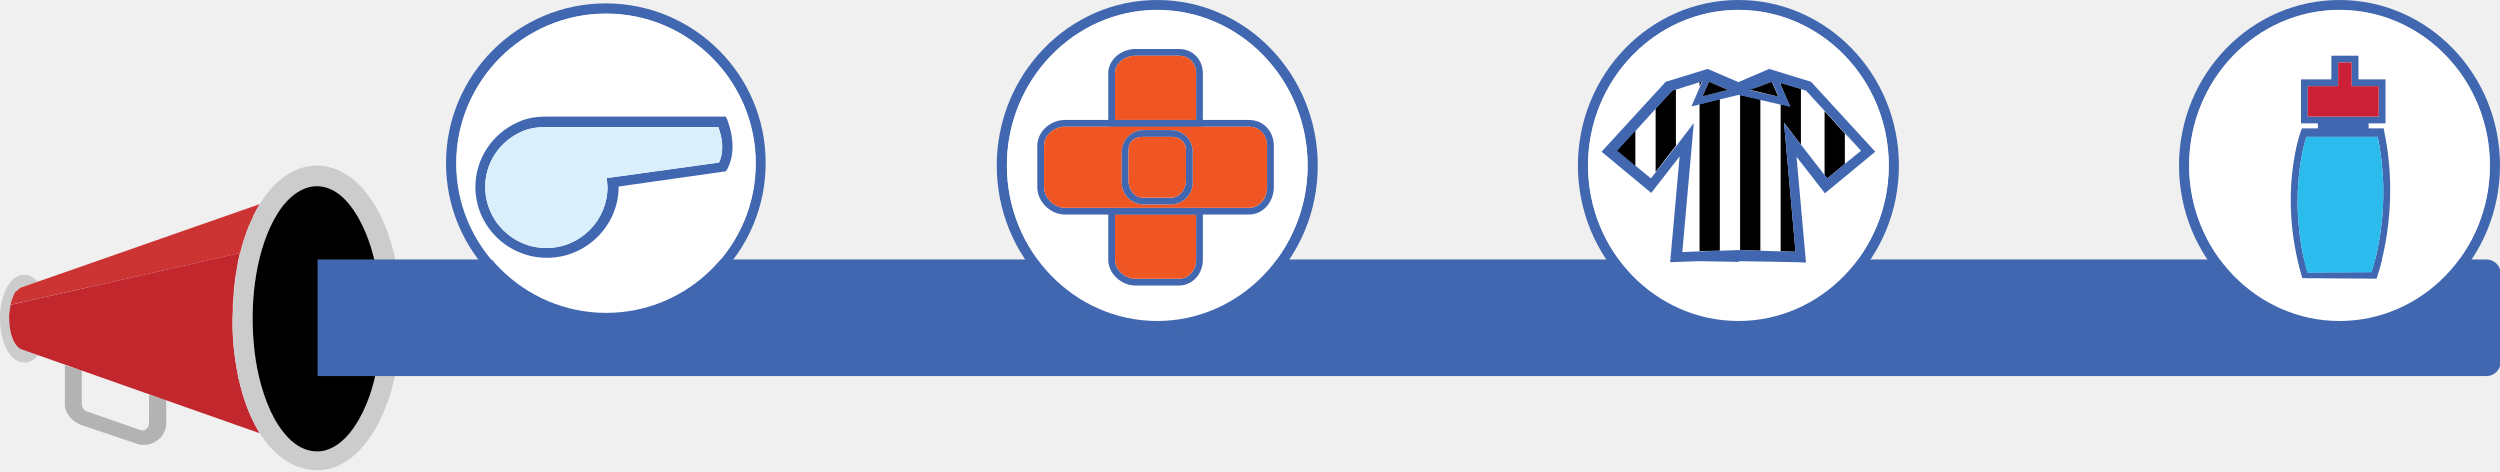
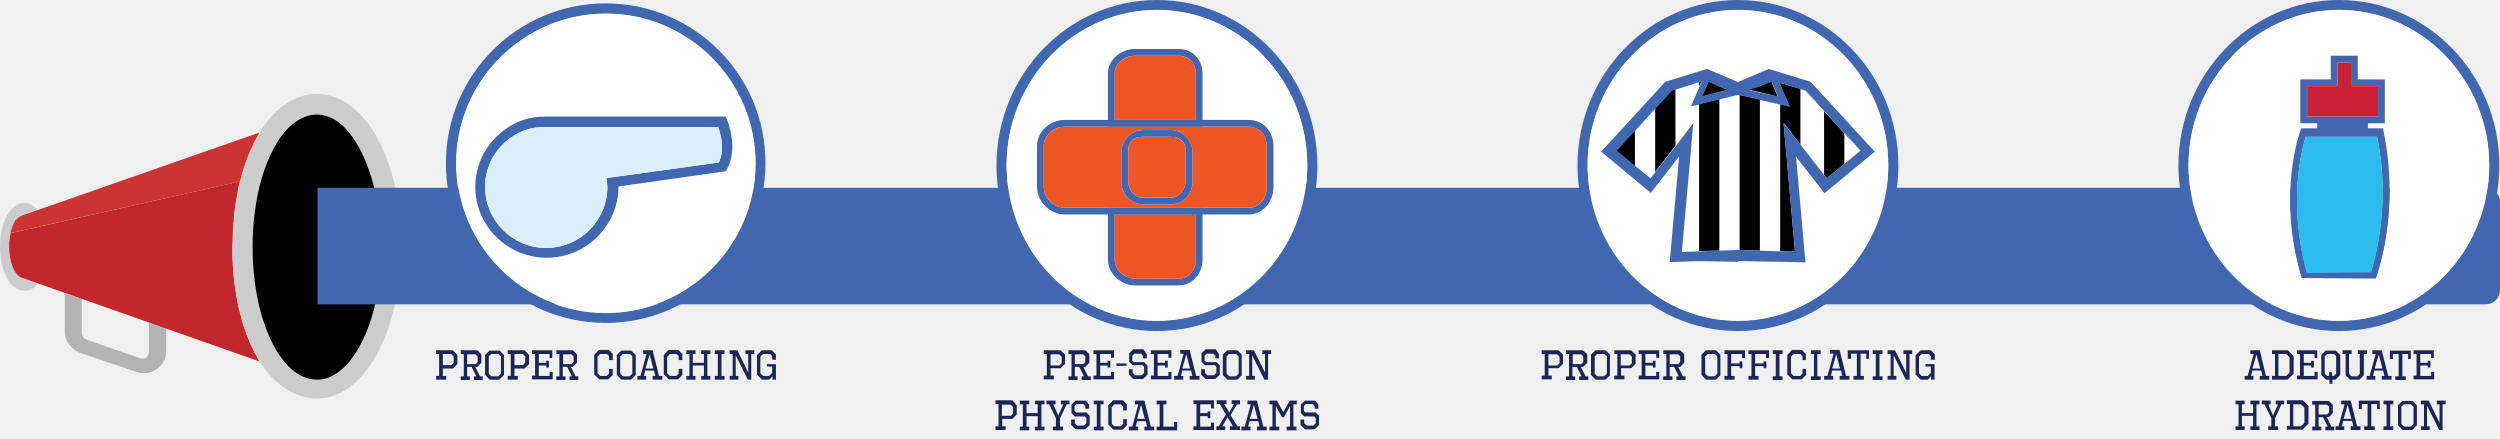
- <svg xmlns="http://www.w3.org/2000/svg" id="Layer_1" width="739.9" height="139.5" viewBox="-420 186.5 739.9 139.5">
-   <style>
-     .st0{fill:#B3B3B3;} .st1{fill:#CCCCCC;} .st2{fill:#CC3333;} .st3{fill:#C1272D;} .st4{fill:#4167B0;} .st5{fill:#FFFFFF;} .st6{fill:#D9F0FC;} .st7{fill:#F05623;} .st8{fill:none;} .st9{fill:#CC2036;} .st10{fill:#2BBCED;}
-   </style>
-   <g id="red-speaker">
+ <svg xmlns="http://www.w3.org/2000/svg" width="740.1" height="129.9" viewBox="-529 419.2 740.1 129.9">
+   <g>
    <g>
-       <path d="M-370.8 304.8v6.9c0 4.5-4.6 7.6-8.8 6.1l-16.3-5.5c-2.6-.9-4.9-3.4-4.9-6.1v-11.6l5 1.5v10.1c0 .9.7 1.8 1.6 2.1l15.8 5.5c.2.1.3.1.5.1 1.1 0 2-.9 2-2.2v-8.4l5.1 1.5z" class="st0" />
+       <path fill="#B3B3B3" d="M-479.8 516.3v6.9c0 4.5-4.6 7.6-8.8 6.1l-16.3-5.5c-2.6-.9-4.9-3.4-4.9-6.1v-11.6l5 1.5v10.1c0 .9.7 1.8 1.6 2.1l15.8 5.5c.2.1.3.1.5.1 1.1 0 2-.9 2-2.2v-8.4l5.1 1.5z" />
    </g>
    <g>
-       <path d="M-413.6 289.9l4.9 1.7c-1.1 1.4-2.5 2.2-4.1 2.2-4.1 0-7.2-5.6-7.2-13s3.1-13 7.2-13c1.5 0 2.9.8 4.1 2.2l-4.9 1.7c-.1 0-.3.1-.4.2-.1 0-.1.1-.2.1-.1.1-.2.2-.4.3l-.2.2h-.1c0 .1-.1.1-.1.2l-.2.2-.2.2c-.1.2-.2.3-.3.5-.1.1-.1.2-.1.3l-.3.6c0 .1-.1.2-.1.3-.1.2-.2.4-.2.6-.2.4-.3.9-.4 1.4-.1.2-.2.5-.2.8 0 .2-.1.3-.1.5v.3c0 .2-.1.5-.1.7 0 .2 0 .5-.1.8v.9c0 4.6 1.6 8.4 3.7 9.1z" class="st1" />
+       <path fill="#CCC" d="M-522.6 501.4l4.9 1.7c-1.1 1.4-2.5 2.2-4.1 2.2-4.1 0-7.2-5.6-7.2-13s3.1-13 7.2-13c1.5 0 2.9.8 4.1 2.2l-4.9 1.7c-.1 0-.3.1-.4.2-.1 0-.1.1-.2.1-.1.1-.2.2-.4.3l-.2.2h-.1c0 .1-.1.1-.1.2l-.2.2-.2.2c-.1.2-.2.3-.3.5-.1.1-.1.2-.1.3l-.3.6c0 .1-.1.2-.1.3-.1.2-.2.4-.2.6-.2.4-.3.9-.4 1.4-.1.2-.2.5-.2.8 0 .2-.1.3-.1.5v.3c0 .2-.1.5-.1.7s0 .5-.1.8v.9c0 4.6 1.6 8.4 3.7 9.1z" />
    </g>
    <g>
-       <path d="M-343.1 246.9l-.1.1c-.2.4-.4.7-.6 1.1-.2.4-.4.7-.6 1.1-.3.5-.6 1.1-.8 1.7-.4.8-.7 1.6-1.1 2.4-1 2.5-1.9 5.2-2.6 8.1l-68 15.3c.1-.5.2-.9.4-1.4.1-.2.2-.4.2-.6 0-.1.1-.2.1-.3l.3-.6c.1-.1.1-.2.1-.3.1-.2.2-.3.3-.5.1-.1.1-.2.2-.2l.2-.2c.1 0 .2 0 .2-.1l.2-.2.2-.2c.1-.1.2-.2.4-.3.1 0 .1-.1.2-.1.1-.1.3-.1.4-.2l4.9-1.7 65.5-22.9z" class="st2" />
+       <path fill="#C33" d="M-452.1 458.4l-.1.1c-.2.4-.4.7-.6 1.1-.2.4-.4.7-.6 1.1-.3.5-.6 1.1-.8 1.7-.4.8-.7 1.6-1.1 2.4-1 2.5-1.9 5.2-2.6 8.1l-68 15.3c.1-.5.2-.9.4-1.4.1-.2.2-.4.2-.6 0-.1.1-.2.1-.3l.3-.6c.1-.1.1-.2.1-.3.1-.2.2-.3.3-.5.1-.1.1-.2.2-.2l.2-.2c.1 0 .2 0 .2-.1l.2-.2.2-.2c.1-.1.2-.2.4-.3.1 0 .1-.1.2-.1.1-.1.3-.1.4-.2l4.9-1.7 65.5-22.9z" />
    </g>
    <g>
-       <path d="M-343.2 314.7l-70.4-24.8c-2.1-.7-3.7-4.6-3.7-9.2v-.9c0-.3 0-.5.1-.8 0-.2 0-.5.1-.7v-.3c0-.2.1-.3.1-.5 0-.3.1-.6.2-.8l67.8-15.3c-.4 1.5-.7 3-.9 4.5-.1.8-.3 1.6-.4 2.3l-.3 2.4c0 .3-.1.5-.1.8v.1c-.1.5-.1.9-.1 1.4v.1c0 .4-.1.8-.1 1.2 0 .4-.1.8-.1 1.3-.1.8-.1 1.7-.1 2.6-.3 5.8.1 11.6 1.1 17.2v.1c.1.4.1.7.2 1 .1.4.1.7.2 1.1 0 .2.1.4.1.7l.3 1.1c.2.7.3 1.3.5 2 .1.5.3 1 .4 1.5.2.5.3 1.1.5 1.6 1.2 3.7 2.7 7.1 4.6 10.3z" class="st3" />
+       <path fill="#C1272D" d="M-452.2 526.2l-70.4-24.8c-2.1-.7-3.7-4.6-3.7-9.2v-.9c0-.3 0-.5.1-.8 0-.2 0-.5.1-.7v-.3c0-.2.1-.3.1-.5 0-.3.1-.6.2-.8l67.8-15.3c-.4 1.5-.7 3-.9 4.5-.1.8-.3 1.6-.4 2.3l-.3 2.4c0 .3-.1.5-.1.8v.1c-.1.5-.1.9-.1 1.4v.1c0 .4-.1.8-.1 1.2 0 .4-.1.8-.1 1.3-.1.8-.1 1.7-.1 2.6-.3 5.8.1 11.6 1.1 17.2v.1c.1.4.1.7.2 1 .1.4.1.7.2 1.1 0 .2.1.4.1.7l.3 1.1c.2.7.3 1.3.5 2 .1.5.3 1 .4 1.5.2.5.3 1.1.5 1.6 1.2 3.7 2.7 7.1 4.6 10.3z" />
    </g>
    <g>
-       <path d="M-302.4 266.4c-1.2-7.2-3.5-14.4-7.5-20.5-3-4.5-7.2-8.6-12.6-9.9-1.2-.3-2.4-.5-3.7-.5-7.4 0-13.2 5.3-16.9 11.4l-.1.1c-.2.4-.4.7-.6 1.1l-.1.1c-.2.3-.4.7-.5 1-.3.5-.6 1.1-.8 1.7-.4.8-.7 1.6-1.1 2.4-1.1 2.6-2 5.4-2.6 8.1-.4 1.5-.7 3-.9 4.5-.1.8-.3 1.5-.4 2.3l-.3 2.4c0 .3-.1.5-.1.8v.1c-.1.5-.1.9-.1 1.4v.1c0 .4-.1.8-.1 1.2 0 .4-.1.8-.1 1.3 0 .8-.1 1.7-.1 2.6-.4 5.8 0 11.6 1 17.2v.1c.1.4.1.7.2 1 .1.4.1.7.2 1.1 0 .2.1.4.1.7l.3 1.1c.2.7.3 1.4.5 2 .1.5.3 1 .4 1.5.2.5.3 1.1.5 1.6 1.1 3.5 2.6 6.9 4.5 10 1.3 2 2.7 4 4.4 5.6 4.7 4.7 11.4 7.1 17.8 4.8 5.3-1.9 9.3-6.4 12.1-11.2 3.8-6.5 5.8-14 6.9-21.4 1.3-8.3 1.2-17.2-.3-25.8zm-5.5 25.7c-.9 6.3-2.6 12.8-5.8 18.4-2.1 3.8-5.3 7.8-9.7 9.2-.9.3-1.8.4-2.8.4-6.7 0-11.3-6.7-13.8-12.1-2.8-6.2-4.3-13-4.9-19.8-.6-7-.4-14 .8-20.9 1.1-6.2 3-12.4 6.3-17.7 3-4.8 8.2-9.4 14.3-7.6 4.4 1.3 7.5 5.3 9.7 9.2 3.1 5.6 4.8 11.9 5.8 18.2 1.1 7.4 1.1 15.2.1 22.7z" class="st1" />
+       <path fill="#CCC" d="M-411.4 477.9c-1.2-7.2-3.5-14.4-7.5-20.5-3-4.5-7.2-8.6-12.6-9.9-1.2-.3-2.4-.5-3.7-.5-7.4 0-13.2 5.3-16.9 11.4l-.1.1c-.2.4-.4.7-.6 1.1l-.1.1c-.2.3-.4.7-.5 1-.3.5-.6 1.1-.8 1.7-.4.8-.7 1.6-1.1 2.4-1.1 2.6-2 5.4-2.6 8.1-.4 1.5-.7 3-.9 4.5-.1.8-.3 1.5-.4 2.3l-.3 2.4c0 .3-.1.5-.1.8v.1c-.1.5-.1.9-.1 1.4v.1c0 .4-.1.8-.1 1.2 0 .4-.1.8-.1 1.3 0 .8-.1 1.7-.1 2.6-.4 5.8 0 11.6 1 17.2v.1c.1.4.1.7.2 1 .1.4.1.7.2 1.1 0 .2.1.4.1.7l.3 1.1c.2.7.3 1.4.5 2 .1.5.3 1 .4 1.5.2.5.3 1.1.5 1.6 1.1 3.5 2.6 6.9 4.5 10 1.3 2 2.7 4 4.4 5.6 4.7 4.7 11.4 7.1 17.8 4.8 5.3-1.9 9.3-6.4 12.1-11.2 3.8-6.5 5.8-14 6.9-21.4 1.3-8.3 1.2-17.2-.3-25.8zm-5.5 25.7c-.9 6.3-2.6 12.8-5.8 18.4-2.1 3.8-5.3 7.8-9.7 9.2-.9.3-1.8.4-2.8.4-6.7 0-11.3-6.7-13.8-12.1-2.8-6.2-4.3-13-4.9-19.8-.6-7-.4-14 .8-20.9 1.1-6.2 3-12.4 6.3-17.7 3-4.8 8.2-9.4 14.3-7.6 4.4 1.3 7.5 5.3 9.7 9.2 3.1 5.6 4.8 11.9 5.8 18.2 1.1 7.4 1.1 15.2.1 22.7z" />
    </g>
-     <path d="M-307.9 292.1c-.9 6.3-2.6 12.8-5.8 18.4-2.1 3.8-5.3 7.8-9.7 9.2-.9.3-1.8.4-2.8.4-6.7 0-11.3-6.7-13.8-12.1-2.8-6.2-4.3-13-4.9-19.8-.6-7-.4-14 .8-20.9 1.1-6.2 3-12.4 6.3-17.7 3-4.8 8.2-9.4 14.3-7.6 4.4 1.3 7.5 5.3 9.7 9.2 3.1 5.6 4.8 11.9 5.8 18.2 1.1 7.4 1.1 15.2.1 22.7z" />
+     <path d="M-416.9 503.6c-.9 6.3-2.6 12.8-5.8 18.4-2.1 3.8-5.3 7.8-9.7 9.2-.9.3-1.8.4-2.8.4-6.7 0-11.3-6.7-13.8-12.1-2.8-6.2-4.3-13-4.9-19.8-.6-7-.4-14 .8-20.9 1.1-6.2 3-12.4 6.3-17.7 3-4.8 8.2-9.4 14.3-7.6 4.4 1.3 7.5 5.3 9.7 9.2 3.1 5.6 4.8 11.9 5.8 18.2 1.1 7.4 1.1 15.2.1 22.7z" />
  </g>
-   <g id="blue-stripe">
-     <path d="M315.9 263.3H-326v34.5h641.9c2.3 0 4.2-1.9 4.2-4.2v-26.2c0-2.2-1.9-4.1-4.2-4.1z" class="st4" />
+   <g>
+     <path fill="#4167B0" d="M206.9 474.8H-435v34.5h641.9c2.3 0 4.2-1.9 4.2-4.2v-26.2c0-2.2-1.9-4.1-4.2-4.1z" />
  </g>
-   <g id="whistle">
-     <path d="M-240.7 187.5c-26.1 0-47.3 21.2-47.3 47.3 0 26.1 21.2 47.3 47.3 47.3 26.1 0 47.3-21.2 47.3-47.3.1-26.1-21.2-47.3-47.3-47.3zm0 91.7c-24.4 0-44.3-19.9-44.3-44.3s19.9-44.3 44.3-44.3 44.3 19.9 44.3 44.3c.1 24.4-19.8 44.3-44.3 44.3z" class="st4" />
-     <path d="M-196.3 234.8c0 24.4-19.9 44.3-44.3 44.3s-44.3-19.9-44.3-44.3 19.9-44.3 44.3-44.3 44.3 19.9 44.3 44.3z" class="st5" />
-     <path d="M-204.8 221.8l-.4-.8h-53c-2.9 0-5.8.4-8.4 1.6-7.7 3.4-12.7 10.9-12.7 19.2 0 11.6 9.5 21 21.2 21 11.6 0 21.2-9.5 21.2-21.1l31.7-4.5.3-.4c.1-.3 3.7-5.4.1-15zm-2.4 12.8l-33.2 4.6.1 1.4c0 .4.1.8.1 1.2 0 10-8.1 18.1-18.1 18.1s-18.1-8.1-18.1-18.1c0-7.2 4.3-13.5 10.9-16.4 2.3-1 4.7-1.3 7.2-1.3h50.9c2.1 5.9.8 9.2.2 10.5z" class="st4" />
-     <path d="M-207.2 234.6l-33.2 4.6.1 1.4c0 .4.1.8.1 1.2 0 10-8.1 18.1-18.1 18.1s-18.1-8.1-18.1-18.1c0-7.2 4.3-13.5 10.9-16.4 2.3-1 4.7-1.3 7.2-1.3h50.9c2.1 5.9.8 9.2.2 10.5z" class="st6" />
-   </g>
-   <g id="exams">
-     <path d="M-77.5 186.5c-26.2 0-47.5 22-47.5 49s21.3 49 47.5 49 47.5-22 47.5-49-21.3-49-47.5-49zm0 94.9c-24.5 0-44.5-20.6-44.5-46 0-25.3 20-46 44.5-46S-33 210-33 235.4s-20 46-44.5 46z" class="st4" />
-     <path d="M-33 235.5c0 25.3-20 46-44.5 46s-44.5-20.6-44.5-46c0-25.3 20-46 44.5-46s44.5 20.6 44.5 46z" class="st5" />
-     <path d="M-71.1 201H-84c-4.1 0-8 3.1-8 7.2V224h28v-15.8c0-4.1-3-7.2-7.1-7.2zM-90 222v-13.8c0-3 3-5.2 6-5.2h12.9c3 0 5.1 2.2 5.1 5.2V222h-24z" class="st4" />
-     <path d="M-66 208.2V222h-24v-13.8c0-3 3-5.2 6-5.2h12.9c3 0 5.1 2.2 5.1 5.2z" class="st7" />
-     <path d="M-92 248v15.4c0 4.1 3.9 7.6 8 7.6h12.9c4.1 0 7.1-3.5 7.1-7.6V248h-28zm26 15.4c0 3-2.1 5.6-5.1 5.6H-84c-3 0-6-2.6-6-5.6V250h24v13.4z" class="st4" />
-     <path d="M-66 250v13.4c0 3-2.1 5.6-5.1 5.6H-84c-3 0-6-2.6-6-5.6V250h24z" class="st7" />
-     <path d="M-50.4 222h-54.4c-4.3 0-8.2 3.4-8.2 7.7v12.2c0 4.3 3.9 8.1 8.2 8.1h54.4c4.3 0 7.4-3.8 7.4-8.1v-12.2c0-4.3-3-7.7-7.4-7.7zm5.4 19.9c0 3.2-2.1 6.1-5.4 6.1h-54.4c-3.2 0-6.2-2.9-6.2-6.1v-12.2c0-3.2 3-5.7 6.2-5.7h54.4c3.2 0 5.4 2.5 5.4 5.7v12.2z" class="st4" />
-     <path d="M-50.4 224h-54.4c-3.2 0-6.2 2.5-6.2 5.7v12.2c0 3.2 3 6.1 6.2 6.1h54.4c3.2 0 5.4-2.9 5.4-6.1v-12.2c0-3.2-2.1-5.7-5.4-5.7zM-67 240.5c0 3.6-2.9 6.5-6.5 6.5h-8c-3.6 0-6.5-2.9-6.5-6.5v-9c0-3.6 2.9-6.5 6.5-6.5h8c3.6 0 6.5 2.9 6.5 6.5v9z" class="st7" />
-     <path d="M-67 231.5c0-3.6-2.9-6.5-6.5-6.5h-8c-3.6 0-6.5 2.9-6.5 6.5v9c0 3.6 2.9 6.5 6.5 6.5h8c3.6 0 6.5-2.9 6.5-6.5v-9zm-2 8.5c0 2.5-1.9 5-4.3 5h-8.5c-2.5 0-4.2-2.5-4.2-5v-9.1c0-2.5 1.7-3.9 4.2-3.9h8.5c2.5 0 4.3 1.5 4.3 3.9v9.1z" class="st4" />
-     <path d="M-69 230.9v9.1c0 2.5-1.9 5-4.3 5h-8.5c-2.5 0-4.2-2.5-4.2-5v-9.1c0-2.5 1.7-3.9 4.2-3.9h8.5c2.4 0 4.3 1.5 4.3 3.9z" class="st7" />
-   </g>
-   <g id="reff">
-     <path d="M94.5 186.5c-26.2 0-47.5 22-47.5 49s21.3 49 47.5 49 47.5-22 47.5-49-21.3-49-47.5-49zm0 94.9c-24.5 0-44.5-20.6-44.5-46 0-25.3 20-46 44.5-46s44.5 20.6 44.5 46-20 46-44.5 46z" class="st4" />
-     <path d="M139 235.5c0 25.3-20 46-44.5 46S50 260.9 50 235.5c0-25.3 20-46 44.5-46s44.5 20.6 44.5 46z" class="st5" />
+   <g>
    <g>
-       <path d="M130.6 231.1L126 235v-9.4l4.3 5z" class="st5" />
-       <path d="M130.6 231.1L126 235v-9l4.3 4.6z" class="st8" />
-       <path d="M80.6 223.4v.2l-3.2 4.2z" class="st8" />
-       <path d="M83 212.1l-2.5 5.8 2.5-.6v43.5l-5.1.2 3.3-38.2-.6.8v-.2l-3.2 4.4-1.4 1.8v-16.7l7-2.1z" class="st5" />
-       <path d="M95 214.6v45.9h-.3l-5.7.2v-44.9l5.4-1.4.1.1z" class="st5" />
-       <path d="M107 217.3v43.6l-6-.2v-44.8z" class="st5" />
-       <path d="M107 211v.6l-.3-.7z" class="st5" />
-       <path d="M70 218.6v18.8l-1.5 1.9-4.5-3.7v-.2l1 .9v-12.1l-1 1.1v-.1z" class="st5" />
-       <path d="M65 236.3v-12.1l-1 1.1v10.1z" class="st5" />
-       <path d="M120 219.4v18.9l-7-9v-16.5l1.4.5z" class="st5" />
-       <path d="M76 212.9v16.7l-6 7.8v-18.8l4.9-5.3z" />
-       <path d="M89 215.8v44.9l-6 .1v-43.5z" />
-       <path d="M83.7 210.5l-.7 1.6v-1.3z" />
-       <path d="M101 215.9v44.8l-6-.2v-45.9z" />
-       <path d="M94.8 265h.2z" />
-       <path d="M113 229.3l-5-6.5 3.4 38.2-4.4-.1v-43.6l2.8.7-2.8-6.4v-.6l6 1.8z" />
-       <path d="M126 226v9l-5.2 4.3-.8-1v-18.9z" />
-       <path d="M130.3 230.6L126 226v-.4z" class="st4" />
-       <path d="M77.4 227.8l-1.4 1.9v-.1z" class="st4" />
-       <path d="M135 231.4l-19-20.7-12.4-3.8-9.1 3.9-9.1-3.9-12.4 3.8-19 20.7 14.7 12.2 8.4-10.8-2.8 31.3 2.7-.1 5.8-.2 6 .1 5.5.1h.2l.3-.2 6 .1 6 .1 4.7.1 3 .1-2.8-31.3 8.4 10.8 14.9-12.3zM101 212l3.5-1.3 1.9 4.4-5.4-1.2-3-.7 3-1.2zm-15.2-1.3l3.2 1.4 2.4 1-2.4.6-5.1 1.3 1.9-4.3zm27.2 18.6l-5-6.4 3.4 38.1-4.4-.1-6-.2-6-.2h-.3l-5.7.2-6 .2-5.1.2 3.4-38.2-.6.8-3.2 4.2-1.4 1.9v-.1l-6 7.7-1.5 1.9-4.5-3.7-5.4-4.5 5.4-5.9 6-6.6 4.9-5.3 1.1-.3 7-2.2.7-.2-.7 1.6-2.5 5.8 2.5-.6 6-1.5 5.4-1.3h.1l.5.1 6 1.4 6 1.4 2.8.6-2.8-6.4-.3-.7.3.1 6 1.8 1.4.4 5.6 6.1 6 6.6v-.3l4.3 5 .4.4-4.8 3.9-5.2 4.3-.8-1-7-9z" class="st4" />
-       <path d="M64 225.2v10.4l-5.4-4.5z" />
-       <path d="M91.4 213.1l-2.4.6-5.1 1.3 1.9-4.3 3.2 1.4z" />
-       <path d="M106.3 215.1l-5.3-1.3-3.1-.7 3.1-1.1 3.4-1.3z" />
+       <path fill="#4167B0" d="M-349.7 420.2c-26.1 0-47.3 21.2-47.3 47.3 0 26.1 21.2 47.3 47.3 47.3 26.1 0 47.3-21.2 47.3-47.3.1-26.1-21.2-47.3-47.3-47.3zm0 91.7c-24.4 0-44.3-19.9-44.3-44.3s19.9-44.3 44.3-44.3 44.3 19.9 44.3 44.3c.1 24.4-19.8 44.3-44.3 44.3z" />
+       <path fill="#FFF" d="M-305.3 467.5c0 24.4-19.9 44.3-44.3 44.3s-44.3-19.9-44.3-44.3 19.9-44.3 44.3-44.3 44.3 19.9 44.3 44.3z" />
+       <path fill="#4167B0" d="M-313.8 454.5l-.4-.8h-53c-2.9 0-5.8.4-8.4 1.6-7.7 3.4-12.7 10.9-12.7 19.2 0 11.6 9.5 21 21.2 21 11.6 0 21.2-9.5 21.2-21.1l31.7-4.5.3-.4c.1-.3 3.7-5.4.1-15zm-2.4 12.8l-33.2 4.6.1 1.4c0 .4.1.8.1 1.2 0 10-8.1 18.1-18.1 18.1s-18.1-8.1-18.1-18.1c0-7.2 4.3-13.5 10.9-16.4 2.3-1 4.7-1.3 7.2-1.3h50.9c2.1 5.9.8 9.2.2 10.5z" />
+       <path fill="#D9F0FC" d="M-316.2 467.3l-33.2 4.6.1 1.4c0 .4.1.8.1 1.2 0 10-8.1 18.1-18.1 18.1s-18.1-8.1-18.1-18.1c0-7.2 4.3-13.5 10.9-16.4 2.3-1 4.7-1.3 7.2-1.3h50.9c2.1 5.9.8 9.2.2 10.5z" />
+     </g>
+     <g fill="#1D2554">
+       <path d="M-393.6 524.3v2.7l-1.3 1.3h-3v2.2h1v1.1h-3v-1.1h.9V524h-.9v-1.1h5l1.3 1.4zm-4.3-.3v3.3h2.5l.7-.7v-1.9l-.7-.7h-2.5z" />
+       <path d="M-386.5 524.1v2.5l-1.2 1.2h-.6l1.4 2.8h.8v1.1h-2.6v-1.1h.7l-1.4-2.8h-1.3v2.8h.8v1.1h-2.7v-1.1h.9V524h-.9v-1.1h4.9l1.2 1.2zm-4.2-.1v3h2.5l.6-.6v-1.7l-.6-.6h-2.5z" />
+       <path d="M-379.8 530.2l-1.4 1.4h-2.8l-1.4-1.4v-5.9l1.3-1.3h3l1.3 1.3v5.9zm-3.8-6.2l-.7.7v5.1l.8.8h2l.8-.8v-5.1l-.7-.7h-2.2z" />
+       <path d="M-372.4 524.3v2.7l-1.3 1.3h-3v2.2h1v1.1h-3v-1.1h.9V524h-.9v-1.1h5l1.3 1.4zm-4.3-.3v3.3h2.5l.7-.7v-1.9l-.7-.7h-2.5z" />
+       <path d="M-365.4 525.2h-.9V524h-3.2v2.6h2.2v-.6h.8v2h-.8v-.6h-2.2v3.1h3.2v-1.2h.9v2.2h-6.1v-1.1h.9V524h-.9v-1.1h6v2.3z" />
+       <path d="M-358.2 524.1v2.5l-1.2 1.2h-.6l1.4 2.8h.8v1.1h-2.6v-1.1h.7l-1.4-2.8h-1.3v2.8h.8v1.1h-2.7v-1.1h.9V524h-.9v-1.1h4.9l1.2 1.2zm-4.1-.1v3h2.5l.6-.6v-1.7l-.6-.6h-2.5z" />
+       <path d="M-347.6 525.8h-1.1v-1.2l-.6-.6h-2l-.8.8v4.9l.8.8h1.9l.7-.7v-1.4h1.1v1.8l-1.3 1.3h-2.7l-1.5-1.5v-5.7l1.4-1.5h2.9l1.2 1.2v1.8z" />
+       <path d="M-340.8 530.2l-1.4 1.4h-2.8l-1.4-1.4v-5.9l1.3-1.3h3l1.3 1.3v5.9zm-3.9-6.2l-.7.7v5.1l.8.8h2l.8-.8v-5.1l-.7-.7h-2.2z" />
+       <path d="M-333.9 530.5h1v1.1h-2.9v-1.1h.8l-.4-1.6h-2.6l-.4 1.6h.7v1.1h-2.6v-1.1h.9l1.8-6.5h-1v-1.1h2.8l1.9 7.6zm-4-2.2h2.3l-1.1-4.2-1.2 4.2z" />
+       <path d="M-327 525.8h-1.1v-1.2l-.6-.6h-2l-.8.8v4.9l.8.8h1.9l.7-.7v-1.4h1.1v1.8l-1.3 1.3h-2.7l-1.5-1.5v-5.7l1.4-1.5h2.9l1.2 1.2v1.8z" />
+       <path d="M-318.7 524h-.9v6.5h.9v1.1h-2.7v-1.1h.8v-3.1h-3.3v3.1h.8v1.1h-2.7v-1.1h.9V524h-.9v-1.1h2.7v1.1h-.8v2.6h3.3V524h-.8v-1.1h2.7v1.1z" />
+       <path d="M-314.5 524h-.9v6.5h.9v1.1h-2.9v-1.1h.9V524h-.9v-1.1h2.9v1.1z" />
+       <path d="M-305.7 524h-.9v7.6h-1l-3.6-7.2v6.1h.8v1.1h-2.6v-1.1h.9V524h-.9v-1.1h2.3l3.2 6.6V524h-.8v-1.1h2.6v1.1z" />
+       <path d="M-299.3 525.7h-1.1v-1.1l-.6-.6h-2.1l-.8.8v4.9l.8.8h1.8l.9-.9v-1.9h-1.6v-.7h2.7v4.6h-1v-1l-1 1h-2.1l-1.5-1.5v-5.7l1.4-1.5h3l1.2 1.2v1.6z" />
    </g>
  </g>
-   <g id="bottle">
-     <path d="M272.4 186.5c-26.2 0-47.5 22-47.5 49s21.3 49 47.5 49 47.5-22 47.5-49-21.3-49-47.5-49zm0 94.9c-24.5 0-44.5-20.6-44.5-46 0-25.3 20-46 44.5-46s44.5 20.6 44.5 46-19.9 46-44.5 46z" class="st4" />
-     <path d="M284 221h-21v-9h9v-7h4v7h8z" class="st5" />
-     <path d="M283.8 227c4.1 20-.8 36.7-1.9 40.1l-19 .1c-5.8-20.5-1.3-37.2-.3-40.2h21.2z" class="st5" />
-     <path d="M272.4 189.5c-24.5 0-44.5 20.6-44.5 46 0 25.3 20 46 44.5 46s44.5-20.6 44.5-46-19.9-46-44.5-46zm11.2 78.7l-.2.7-21.9-.1-.2-.7c-7-24-.5-42.2-.2-42.9l.3-.7h4.7V223h-5v-13h9v-7h8v7h8v13h-5v1.5h4.5l.1.8c4.9 23.7-2.1 42.7-2.1 42.9z" class="st5" />
-     <path d="M285.6 225.3l-.1-.8H281V223h5v-13h-8v-7h-8v7h-9v13h5v1.5h-4.7l-.3.7c-.3.8-6.8 19 .2 42.9l.2.7 21.9.1.2-.7c.1-.2 7.1-19.2 2.1-42.9zM263 221v-9h9v-7h4v7h8v9h-21zm18.9 46.1l-19 .1c-5.8-20.5-1.3-37.2-.3-40.2h21.1c4.2 20-.7 36.7-1.8 40.1z" class="st4" />
-     <path d="M284 212v9h-21v-9h9v-7h4v7z" class="st9" />
-     <path d="M281.9 267.1l-19 .1c-5.8-20.5-1.3-37.2-.3-40.2h21.1c4.2 20-.7 36.7-1.8 40.1z" class="st10" />
+   <g>
+     <g>
+       <path fill="#4167B0" d="M-186.5 419.2c-26.2 0-47.5 22-47.5 49s21.3 49 47.5 49 47.5-22 47.5-49-21.3-49-47.5-49zm0 94.9c-24.5 0-44.5-20.6-44.5-46 0-25.3 20-46 44.5-46s44.5 20.6 44.5 46-20 46-44.5 46z" />
+       <path fill="#FFF" d="M-142 468.2c0 25.3-20 46-44.5 46s-44.5-20.6-44.5-46c0-25.3 20-46 44.5-46s44.5 20.6 44.5 46z" />
+       <path fill="#4167B0" d="M-180.1 433.7H-193c-4.1 0-8 3.1-8 7.2v15.8h28v-15.8c0-4.1-3-7.2-7.1-7.2zm-18.9 21v-13.8c0-3 3-5.2 6-5.2h12.9c3 0 5.1 2.2 5.1 5.2v13.8h-24z" />
+       <path fill="#F05623" d="M-175 440.9v13.8h-24v-13.8c0-3 3-5.2 6-5.2h12.9c3 0 5.1 2.2 5.1 5.2z" />
+       <path fill="#4167B0" d="M-201 480.7v15.4c0 4.1 3.9 7.6 8 7.6h12.9c4.1 0 7.1-3.5 7.1-7.6v-15.4h-28zm26 15.4c0 3-2.1 5.6-5.1 5.6H-193c-3 0-6-2.6-6-5.6v-13.4h24v13.4z" />
+       <path fill="#F05623" d="M-175 482.7v13.4c0 3-2.1 5.6-5.1 5.6H-193c-3 0-6-2.6-6-5.6v-13.4h24z" />
+       <path fill="#4167B0" d="M-159.4 454.7h-54.4c-4.3 0-8.2 3.4-8.2 7.7v12.2c0 4.3 3.9 8.1 8.2 8.1h54.4c4.3 0 7.4-3.8 7.4-8.1v-12.2c0-4.3-3-7.7-7.4-7.7zm5.4 19.9c0 3.2-2.1 6.1-5.4 6.1h-54.4c-3.2 0-6.2-2.9-6.2-6.1v-12.2c0-3.2 3-5.7 6.2-5.7h54.4c3.2 0 5.4 2.5 5.4 5.7v12.2z" />
+       <path fill="#F05623" d="M-159.4 456.7h-54.4c-3.2 0-6.2 2.5-6.2 5.7v12.2c0 3.2 3 6.1 6.2 6.1h54.4c3.2 0 5.4-2.9 5.4-6.1v-12.2c0-3.2-2.1-5.7-5.4-5.7zm-16.6 16.5c0 3.6-2.9 6.5-6.5 6.5h-8c-3.6 0-6.5-2.9-6.5-6.5v-9c0-3.6 2.9-6.5 6.5-6.5h8c3.6 0 6.5 2.9 6.5 6.5v9z" />
+       <path fill="#4167B0" d="M-176 464.2c0-3.6-2.9-6.5-6.5-6.5h-8c-3.6 0-6.5 2.9-6.5 6.5v9c0 3.6 2.9 6.5 6.5 6.5h8c3.6 0 6.5-2.9 6.5-6.5v-9zm-2 8.5c0 2.5-1.9 5-4.3 5h-8.5c-2.5 0-4.2-2.5-4.2-5v-9.1c0-2.5 1.7-3.9 4.2-3.9h8.5c2.5 0 4.3 1.5 4.3 3.9v9.1z" />
+       <path fill="#F05623" d="M-178 463.6v9.1c0 2.5-1.9 5-4.3 5h-8.5c-2.5 0-4.2-2.5-4.2-5v-9.1c0-2.5 1.7-3.9 4.2-3.9h8.5c2.4 0 4.3 1.5 4.3 3.9z" />
+     </g>
+     <g fill="#1D2554">
+       <path d="M-213.7 524.2v2.7l-1.3 1.3h-3v2.2h1v1.1h-3v-1.1h.9V524h-.9v-1.1h5l1.3 1.3zm-4.3-.2v3.4h2.6l.7-.7v-1.9l-.7-.7h-2.6z" />
+       <path d="M-206.5 524.1v2.5l-1.2 1.2h-.6l1.4 2.8h.8v1.1h-2.7v-1.1h.7l-1.4-2.8h-1.3v2.8h.8v1.1h-2.7v-1.1h.9V524h-.9v-1.1h5l1.2 1.2zm-4.3-.1v3h2.5l.6-.6v-1.7l-.6-.6h-2.5z" />
+       <path d="M-199.2 525.1h-.9V524h-3.2v2.6h2.2v-.6h.8v2h-.8v-.6h-2.2v3.1h3.2v-1.2h.9v2.2h-6.1v-1.1h.9V524h-.9v-1.1h6.1v2.2z" />
+       <path d="M-195.5 527.5h-3v-.7h3v.7z" />
+       <path d="M-189.5 524.1v1.2h-1.1v-.8l-.6-.6h-2l-.6.6v1.5l.5.4h3l1 1v2.7l-1.3 1.3h-2.9l-1.3-1.3v-1.6h1.1v1.1l.7.7h2l.7-.7v-1.8l-.4-.5h-3l-1-1v-2.5l1.2-1.2h3l1 1.5z" />
+       <path d="M-182.2 525.1h-.9V524h-3.2v2.6h2.2v-.6h.8v2h-.8v-.6h-2.2v3.1h3.2v-1.2h.9v2.2h-6.1v-1.1h.9V524h-.9v-1.1h6.1v2.2z" />
+       <path d="M-174.9 530.5h1v1.1h-2.9v-1.1h.8l-.4-1.6h-2.6l-.4 1.6h.7v1.1h-2.7v-1.1h1l1.8-6.6h-1v-1.1h2.8l1.9 7.7zm-4.1-2.2h2.3l-1.1-4.2-1.2 4.2z" />
+       <path d="M-168.1 524.1v1.2h-1.1v-.8l-.6-.6h-2l-.6.6v1.5l.5.4h3l1 1v2.7l-1.3 1.3h-2.9l-1.3-1.3v-1.6h1.1v1.1l.7.7h2l.7-.7v-1.8l-.4-.5h-3l-1-1v-2.5l1.2-1.2h3l1 1.5z" />
+       <path d="M-161.3 530.2l-1.4 1.4h-2.9l-1.4-1.4v-6l1.3-1.3h3l1.3 1.3v6zm-3.9-6.2l-.7.7v5.1l.8.8h2l.8-.8v-5.1l-.7-.7h-2.2z" />
+       <path d="M-152.7 524h-.9v7.6h-1.1l-3.6-7.2v6.1h.8v1.1h-2.6v-1.1h.9V524h-.9v-1.1h2.3l3.3 6.6V524h-.8v-1.1h2.6v1.1z" />
+       <path d="M-228 539.2v2.7l-1.3 1.3h-3v2.2h1v1.1h-3v-1.1h.9v-6.6h-.9v-1.1h5l1.3 1.5zm-4.4-.3v3.4h2.6l.7-.7v-1.9l-.7-.7h-2.6z" />
+       <path d="M-219.8 538.9h-.9v6.6h.9v1.1h-2.8v-1.1h.8v-3.1h-3.3v3.1h.8v1.1h-2.8v-1.1h.9v-6.6h-.9v-1.1h2.8v1.1h-.8v2.6h3.3v-2.6h-.8v-1.1h2.8v1.1z" />
+       <path d="M-212.4 538.9h-.8l-2 4.1v2.5h.9v1.1h-3v-1.1h.9V543l-2-4.1h-.8v-1.1h2.7v1.1h-.7l1.5 3.3 1.5-3.3h-.7v-1.1h2.5v1.1z" />
+       <path d="M-206.6 539v1.2h-1.1v-.8l-.6-.6h-2l-.6.6v1.5l.5.4h3l1 1v2.7l-1.3 1.3h-2.9l-1.3-1.3v-1.6h1.1v1.1l.7.7h2l.7-.7V543l-.4-.5h-3l-1-1V539l1.2-1.2h3l1 1.2z" />
+       <path d="M-202.3 538.9h-.9v6.6h.9v1.1h-2.9v-1.1h.9v-6.6h-.9v-1.1h2.9v1.1z" />
+       <path d="M-195.4 540.7h-1.1v-1.2l-.6-.6h-2l-.8.8v4.9l.8.8h1.9l.7-.7v-1.4h1.1v1.8l-1.3 1.3h-2.7l-1.5-1.5v-5.7l1.4-1.5h2.9l1.2 1.2v1.8z" />
+       <path d="M-188.3 545.5h1v1.1h-2.9v-1.1h.8l-.4-1.6h-2.6l-.4 1.6h.7v1.1h-2.7v-1.1h1l1.8-6.6h-1v-1.1h2.8l1.9 7.7zm-4.1-2.3h2.3l-1.1-4.2-1.2 4.2z" />
+       <path d="M-183.7 538.9h-.9v6.6h3.2v-1.4h.9v2.5h-6.1v-1.1h.9v-6.6h-.9v-1.1h2.9v1.1z" />
+       <path d="M-169.6 540.1h-.9v-1.2h-3.2v2.6h2.2v-.5h.8v2h-.8v-.6h-2.2v3.1h3.2v-1.2h.9v2.2h-6.1v-1.1h.9v-6.6h-.9v-1.1h6.1v2.4z" />
+       <path d="M-162 538.9h-.8l-1.9 3.2 2 3.3h.8v1.1h-3v-1.1h.9l-1.6-2.7-1.5 2.7h.8v1.1h-2.6v-1.1h.7l2.1-3.5-1.8-3.1h-.9v-1.1h2.9v1.1h-.7l1.5 2.5 1.4-2.5h-.7v-1.1h2.5v1.2z" />
+       <path d="M-155 545.5h1v1.1h-2.9v-1.1h.8l-.4-1.6h-2.6l-.4 1.6h.7v1.1h-2.7v-1.1h1l1.8-6.6h-1v-1.1h2.8l1.9 7.7zm-4-2.3h2.3l-1.1-4.2-1.2 4.2z" />
+       <path d="M-145.2 538.9h-.9v6.6h.9v1.1h-2.9v-1.1h1v-6.1l-1.8 3.3h-.6l-1.8-3.3v6.1h1v1.1h-2.9v-1.1h.9v-6.6h-.9v-1.1h2.2l1.9 3.4 1.9-3.4h2.1v1.1z" />
+       <path d="M-138.7 539v1.2h-1.1v-.8l-.6-.6h-2l-.6.6v1.5l.5.4h3l1 1v2.7l-1.3 1.3h-2.9l-1.3-1.3v-1.6h1.1v1.1l.7.7h2l.7-.7V543l-.4-.5h-3l-1-1V539l1.2-1.2h3l1 1.2z" />
+     </g>
+   </g>
+   <g>
+     <g>
+       <path fill="#4167B0" d="M-14.5 419.2c-26.2 0-47.5 22-47.5 49s21.3 49 47.5 49 47.5-22 47.5-49-21.3-49-47.5-49zm0 94.9c-24.5 0-44.5-20.6-44.5-46 0-25.3 20-46 44.5-46s44.5 20.6 44.5 46-20 46-44.5 46z" />
+       <path fill="#FFF" d="M30 468.2c0 25.3-20 46-44.5 46s-44.5-20.6-44.5-46c0-25.3 20-46 44.5-46s44.5 20.6 44.5 46z" />
+       <g>
+         <path fill="#FFF" d="M21.6 463.8l-4.6 3.9v-9.4l4.3 5 .3.5z" />
+         <path fill="none" d="M21.6 463.8l-4.6 3.9v-9l4.3 4.6.3.5z" />
+         <path fill="none" d="M-28.4 456.1v.2l-3.2 4.2 3.2-4.4z" />
+         <path fill="#FFF" d="M-26 444.8l-2.5 5.8 2.5-.6v43.5l-5.1.2 3.3-38.2-.6.8v-.2l-3.2 4.4-1.4 1.8v-16.7l7-2.1v1.3z" />
+         <path fill="#FFF" d="M-14 447.3v45.9h-.3l-5.7.2v-44.9l5.4-1.4.1.1.5.1z" />
+         <path fill="#FFF" d="M-2 450v43.6l-6-.2v-44.8l6 1.4z" />
+         <path fill="#FFF" d="M-2 443.7v.6l-.3-.7.3.1z" />
+         <path fill="#FFF" d="M-39 451.3v18.8l-1.5 1.9-4.5-3.7v-.2l1 .9v-12.1l-1 1.1v-.1l6-6.6z" />
+         <path fill="#FFF" d="M-44 469v-12.1l-1 1.1v10.1l1 .9z" />
+         <path fill="#FFF" d="M11 452.1V471l-7-9v-16.5l1.4.5 5.6 6.1z" />
+         <path d="M-33 445.6v16.7l-6 7.8v-18.8l4.9-5.3 1.1-.4z" />
+         <path d="M-20 448.5v44.9l-6 .1V450l6-1.5z" />
+         <path d="M-25.3 443.2l-.7 1.6v-1.3l.7-.3z" />
+         <path d="M-8 448.6v44.8l-6-.2v-45.9l6 1.3z" />
+         <path d="M-14.2 497.7h.2-.2z" />
+         <path d="M4 462l-5-6.5 3.4 38.2-4.4-.1V450l2.8.7-2.8-6.4v-.6l6 1.8V462z" />
+         <path d="M17 458.7v9l-5.2 4.3-.8-1v-18.9l6 6.6z" />
+         <path fill="#4167B0" d="M21.3 463.3l-4.3-4.6v-.4l4.3 5z" />
+         <path fill="#4167B0" d="M-31.6 460.5l-1.4 1.9v-.1l1.4-1.8z" />
+         <path fill="#4167B0" d="M26 464.1L7 443.4l-12.4-3.8-9.1 3.9-9.1-3.9-12.4 3.8-19 20.7 14.7 12.2 8.4-10.8-2.8 31.3 2.7-.1 5.8-.2 6 .1 5.5.1h.2l.3-.2 6 .1 6 .1 4.7.1 3 .1-2.8-31.3 8.4 10.8L26 464.1zm-34-19.4l3.5-1.3 1.9 4.4-5.4-1.2-3-.7 3-1.2zm-15.2-1.3l3.2 1.4 2.4 1-2.4.6-5.1 1.3 1.9-4.3zM4 462l-5-6.4 3.4 38.1-4.4-.1-6-.2-6-.2h-.3l-5.7.2-6 .2-5.1.2 3.4-38.2-.6.8-3.2 4.2-1.4 1.9v-.1l-6 7.7-1.5 1.9-4.5-3.7-5.4-4.5 5.4-5.9 6-6.6 4.9-5.3 1.1-.3 7-2.2.7-.2-.7 1.6-2.5 5.8 2.5-.6 6-1.5 5.4-1.3h.1l.5.1 6 1.4 6 1.4 2.8.6-2.8-6.4-.3-.7.3.1 6 1.8 1.4.4 5.6 6.1 6 6.6v-.3l4.3 5 .4.4-4.8 3.9-5.2 4.3-.8-1-7-9z" />
+         <path d="M-45 457.9v10.4l-5.4-4.5 5.4-5.9z" />
+         <path d="M-17.6 445.8l-2.4.6-5.1 1.3 1.9-4.3 3.2 1.4 2.4 1z" />
+         <path d="M-2.7 447.8l-5.3-1.3-3.1-.7 3.1-1.1 3.4-1.3 1.9 4.4z" />
+       </g>
+     </g>
+     <g fill="#1D2554">
+       <path d="M-66.3 524.2v2.7l-1.3 1.3h-3v2.2h1v1.1h-3v-1.1h.9V524h-.9v-1.1h5l1.3 1.3zm-4.3-.2v3.4h2.6l.7-.7v-1.9l-.7-.7h-2.6z" />
+       <path d="M-59.1 524.1v2.5l-1.2 1.2h-.7l1.4 2.8h.8v1.1h-2.7v-1.1h.7l-1.4-2.8h-1.3v2.8h.8v1.1h-2.7v-1.1h.9V524h-.9v-1.1h5l1.3 1.2zm-4.3-.1v3h2.5l.6-.6v-1.7l-.6-.6h-2.5z" />
+       <path d="M-52.3 530.2l-1.4 1.4h-2.9l-1.4-1.4v-6l1.3-1.3h3l1.3 1.3v6zm-3.9-6.2l-.7.7v5.1l.8.8h2l.8-.8v-5.1l-.7-.7h-2.2z" />
+       <path d="M-44.8 524.2v2.7l-1.3 1.3h-3v2.2h1v1.1h-3v-1.1h.9V524h-.9v-1.1h5l1.3 1.3zm-4.4-.2v3.4h2.6l.7-.7v-1.9l-.7-.7h-2.6z" />
+       <path d="M-37.8 525.1h-.9V524h-3.2v2.6h2.2v-.6h.8v2h-.8v-.6h-2.2v3.1h3.2v-1.2h.9v2.2h-6.1v-1.1h.9V524h-.9v-1.1h6.1v2.2z" />
+       <path d="M-30.4 524.1v2.5l-1.2 1.2h-.6l1.4 2.8h.8v1.1h-2.7v-1.1h.7l-1.4-2.8h-1.3v2.8h.8v1.1h-2.7v-1.1h.9V524h-.9v-1.1h5l1.2 1.2zm-4.3-.1v3h2.5l.6-.6v-1.7l-.6-.6h-2.5z" />
+       <path d="M-19.6 530.2l-1.4 1.4h-2.9l-1.4-1.4v-6l1.3-1.3h3l1.3 1.3v6zm-3.9-6.2l-.7.7v5.1l.8.8h2l.8-.8v-5.1l-.7-.7h-2.2z" />
+       <path d="M-12.4 525.2h-.9V524h-3.2v2.8h2.5v-.6h.8v2h-.8v-.6h-2.5v2.9h1v1.1h-3v-1.1h.9V524h-.9v-1.1h6.1v2.3z" />
+       <path d="M-5.3 525.2h-.9V524h-3.2v2.8h2.5v-.6h.8v2h-.8v-.6h-2.5v2.9h1v1.1h-3v-1.1h.9V524h-.9v-1.1h6.1v2.3z" />
+       <path d="M-1.3 524h-.9v6.6h.9v1.1h-2.9v-1.1h.9V524h-.9v-1.1h2.9v1.1z" />
+       <path d="M5.7 525.8H4.6v-1.2L4 524H2l-.8.8v4.9l.8.8h1.9l.7-.7v-1.4h1.1v1.8l-1.3 1.3H1.6L.1 530v-5.7l1.4-1.5h2.9l1.2 1.2v1.8z" />
+       <path d="M10 524H9v6.6h1v1.1H7.1v-1.1H8V524h-.9v-1.1H10v1.1z" />
+       <path d="M17.5 530.5h1v1.1h-2.9v-1.1h.8l-.4-1.6h-2.6l-.4 1.6h.7v1.1H11v-1.1h1l1.8-6.6h-1v-1.1h2.8l1.9 7.7zm-4.1-2.2h2.3l-1.1-4.2-1.2 4.2z" />
+       <path d="M24.4 525.4h-.9v-1.5h-1.7v6.6h1v1.1h-3.1v-1.1h1v-6.6H19v1.5h-1v-2.5h6.3v2.5z" />
+       <path d="M28.3 524h-.9v6.6h.9v1.1h-2.9v-1.1h.9V524h-.9v-1.1h2.9v1.1z" />
+       <path d="M37.2 524h-.9v7.6h-1.1l-3.6-7.2v6.1h.8v1.1h-2.6v-1.1h.9V524h-.9v-1.1H32l3.3 6.6V524h-.8v-1.1h2.6v1.1z" />
+       <path d="M43.7 525.7h-1.1v-1.1l-.6-.6h-2.1l-.8.8v4.9l.8.8h1.8l.9-.9v-1.9H41v-.7h2.7v4.6h-1v-1l-1 1h-2.1l-1.5-1.5v-5.7l1.5-1.5h3l1.2 1.2v1.6z" />
+     </g>
+   </g>
+   <g>
+     <g>
+       <path fill="#4167B0" d="M163.4 419.2c-26.2 0-47.5 22-47.5 49s21.3 49 47.5 49 47.5-22 47.5-49-21.3-49-47.5-49zm0 94.9c-24.5 0-44.5-20.6-44.5-46 0-25.3 20-46 44.5-46s44.5 20.6 44.5 46-19.9 46-44.5 46z" />
+       <path fill="#FFF" d="M175 453.7h-21v-9h9v-7h4v7h8v9z" />
+       <path fill="#FFF" d="M174.8 459.7c4.1 20-.8 36.7-1.9 40.1l-19 .1c-5.8-20.5-1.3-37.2-.3-40.2h21.2z" />
+       <path fill="#FFF" d="M163.4 422.2c-24.5 0-44.5 20.6-44.5 46 0 25.3 20 46 44.5 46s44.5-20.6 44.5-46-19.9-46-44.5-46zm11.2 78.7l-.2.7-21.9-.1-.2-.7c-7-24-.5-42.2-.2-42.9l.3-.7h4.7v-1.5h-5v-13h9v-7h8v7h8v13h-5v1.5h4.5l.1.8c4.9 23.7-2.1 42.7-2.1 42.9z" />
+       <path fill="#4167B0" d="M176.6 458l-.1-.8H172v-1.5h5v-13h-8v-7h-8v7h-9v13h5v1.5h-4.7l-.3.7c-.3.8-6.8 19 .2 42.9l.2.7 21.9.1.2-.7c.1-.2 7.1-19.2 2.1-42.9zm-22.6-4.3v-9h9v-7h4v7h8v9h-21zm18.9 46.1l-19 .1c-5.8-20.5-1.3-37.2-.3-40.2h21.1c4.2 20-.7 36.7-1.8 40.1z" />
+       <path fill="#CC2036" d="M175 444.7v9h-21v-9h9v-7h4v7h8z" />
+       <path fill="#2BBCED" d="M172.9 499.8l-19 .1c-5.8-20.5-1.3-37.2-.3-40.2h21.1c4.2 20-.7 36.7-1.8 40.1z" />
+     </g>
+     <g fill="#1D2554">
+       <path d="M141.8 530.5h1v1.1H140v-1.1h.8l-.4-1.6h-2.6l-.4 1.6h.7v1.1h-2.6v-1.1h.9l1.8-6.5h-1v-1.1h2.8l1.8 7.6zm-4-2.2h2.3l-1.1-4.2-1.2 4.2z" />
+       <path d="M149.9 529.9l-1.7 1.7h-4.6v-1.1h.9V524h-.9v-1.1h4.7l1.7 1.7v5.3zm-4.4-5.9v6.5h2.3l1-1V525l-1-1h-2.3z" />
+       <path d="M157.1 525.2h-.9V524H153v2.6h2.2v-.6h.8v2h-.8v-.6H153v3.1h3.2v-1.2h.9v2.2H151v-1.1h.9V524h-.9v-1.1h6v2.3z" />
+       <path d="M163.8 530.2l-1.4 1.4h-.9v1.2h-.9v-1.2h-1l-1.4-1.4v-5.9l1.3-1.3h3l1.3 1.3v5.9zm-3.9-6.2l-.7.7v5.1l.7.7h.6v-1.1h.9v1.1h.5l.7-.7v-5.1l-.6-.7h-2.1z" />
+       <path d="M171.7 524h-.9v6.3l-1.3 1.3h-2.8l-1.3-1.3V524h-.9v-1.1h2.7v1.1h-.8v5.8l.7.8h1.8l.7-.8V524h-.6v-1.1h2.7v1.1z" />
+       <path d="M178 530.5h1v1.1h-2.9v-1.1h.8l-.4-1.6h-2.6l-.4 1.6h.7v1.1h-2.6v-1.1h.9l1.8-6.5h-1v-1.1h2.8l1.9 7.6zm-4-2.2h2.3l-1.1-4.2-1.2 4.2z" />
+       <path d="M184.8 525.5h-.9V524h-1.7v6.6h1v1.1h-3.1v-1.1h1V524h-1.7v1.5h-.9V523h6.2v2.5z" />
+       <path d="M191.6 525.2h-.9V524h-3.2v2.6h2.2v-.6h.8v2h-.8v-.6h-2.2v3.1h3.2v-1.2h.9v2.2h-6.1v-1.1h.9V524h-.9v-1.1h6v2.3z" />
+       <path d="M139.9 538.9h-.9v6.5h.9v1.1h-2.7v-1.1h.8v-3.1h-3.3v3.1h.8v1.1h-2.7v-1.1h.9v-6.5h-.9v-1.1h2.7v1.1h-.8v2.6h3.3v-2.6h-.8v-1.1h2.7v1.1z" />
+       <path d="M147.2 538.9h-.8l-1.9 4.1v2.4h.9v1.1h-2.9v-1.1h.9V543l-2-4.1h-.8v-1.1h2.6v1.1h-.7l1.4 3.3 1.5-3.3h-.7v-1.1h2.5v1.1z" />
+       <path d="M154.3 544.7l-1.7 1.7H148v-1.1h.9v-6.5h-.9v-1.1h4.7l1.7 1.7v5.3zm-4.4-5.8v6.5h2.3l1-1v-4.5l-1-1h-2.3z" />
+       <path d="M161.6 539v2.5l-1.2 1.2h-.6l1.4 2.8h.8v1.1h-2.6v-1.1h.7l-1.4-2.8h-1.3v2.8h.8v1.1h-2.7v-1.1h.9V539h-.9v-1.1h4.9l1.2 1.1zm-4.2-.1v3h2.5l.6-.6v-1.7l-.6-.6h-2.5z" />
+       <path d="M168.8 545.4h1v1.1h-2.9v-1.1h.8l-.4-1.6h-2.6l-.4 1.6h.7v1.1h-2.6v-1.1h.9l1.8-6.5h-1v-1.1h2.8l1.9 7.6zm-4-2.2h2.3L166 539l-1.2 4.2z" />
+       <path d="M175.6 540.3h-.9v-1.5H173v6.6h1v1.1h-3.1v-1.1h1v-6.6h-1.7v1.5h-.9v-2.5h6.2v2.5z" />
+       <path d="M179.5 538.9h-.9v6.5h.9v1.1h-2.9v-1.1h.9v-6.5h-.9v-1.1h2.9v1.1z" />
+       <path d="M186.5 545.1l-1.4 1.4h-2.8l-1.4-1.4v-5.9l1.3-1.3h3l1.3 1.3v5.9zm-3.9-6.2l-.7.7v5.1l.8.8h2l.8-.8v-5.1l-.7-.7h-2.2z" />
+       <path d="M195 538.9h-.9v7.6h-1l-3.6-7.2v6.1h.8v1.1h-2.6v-1.1h.9v-6.5h-.9v-1.1h2.3l3.2 6.6v-5.5h-.8v-1.1h2.6v1.1z" />
+     </g>
  </g>
</svg>
